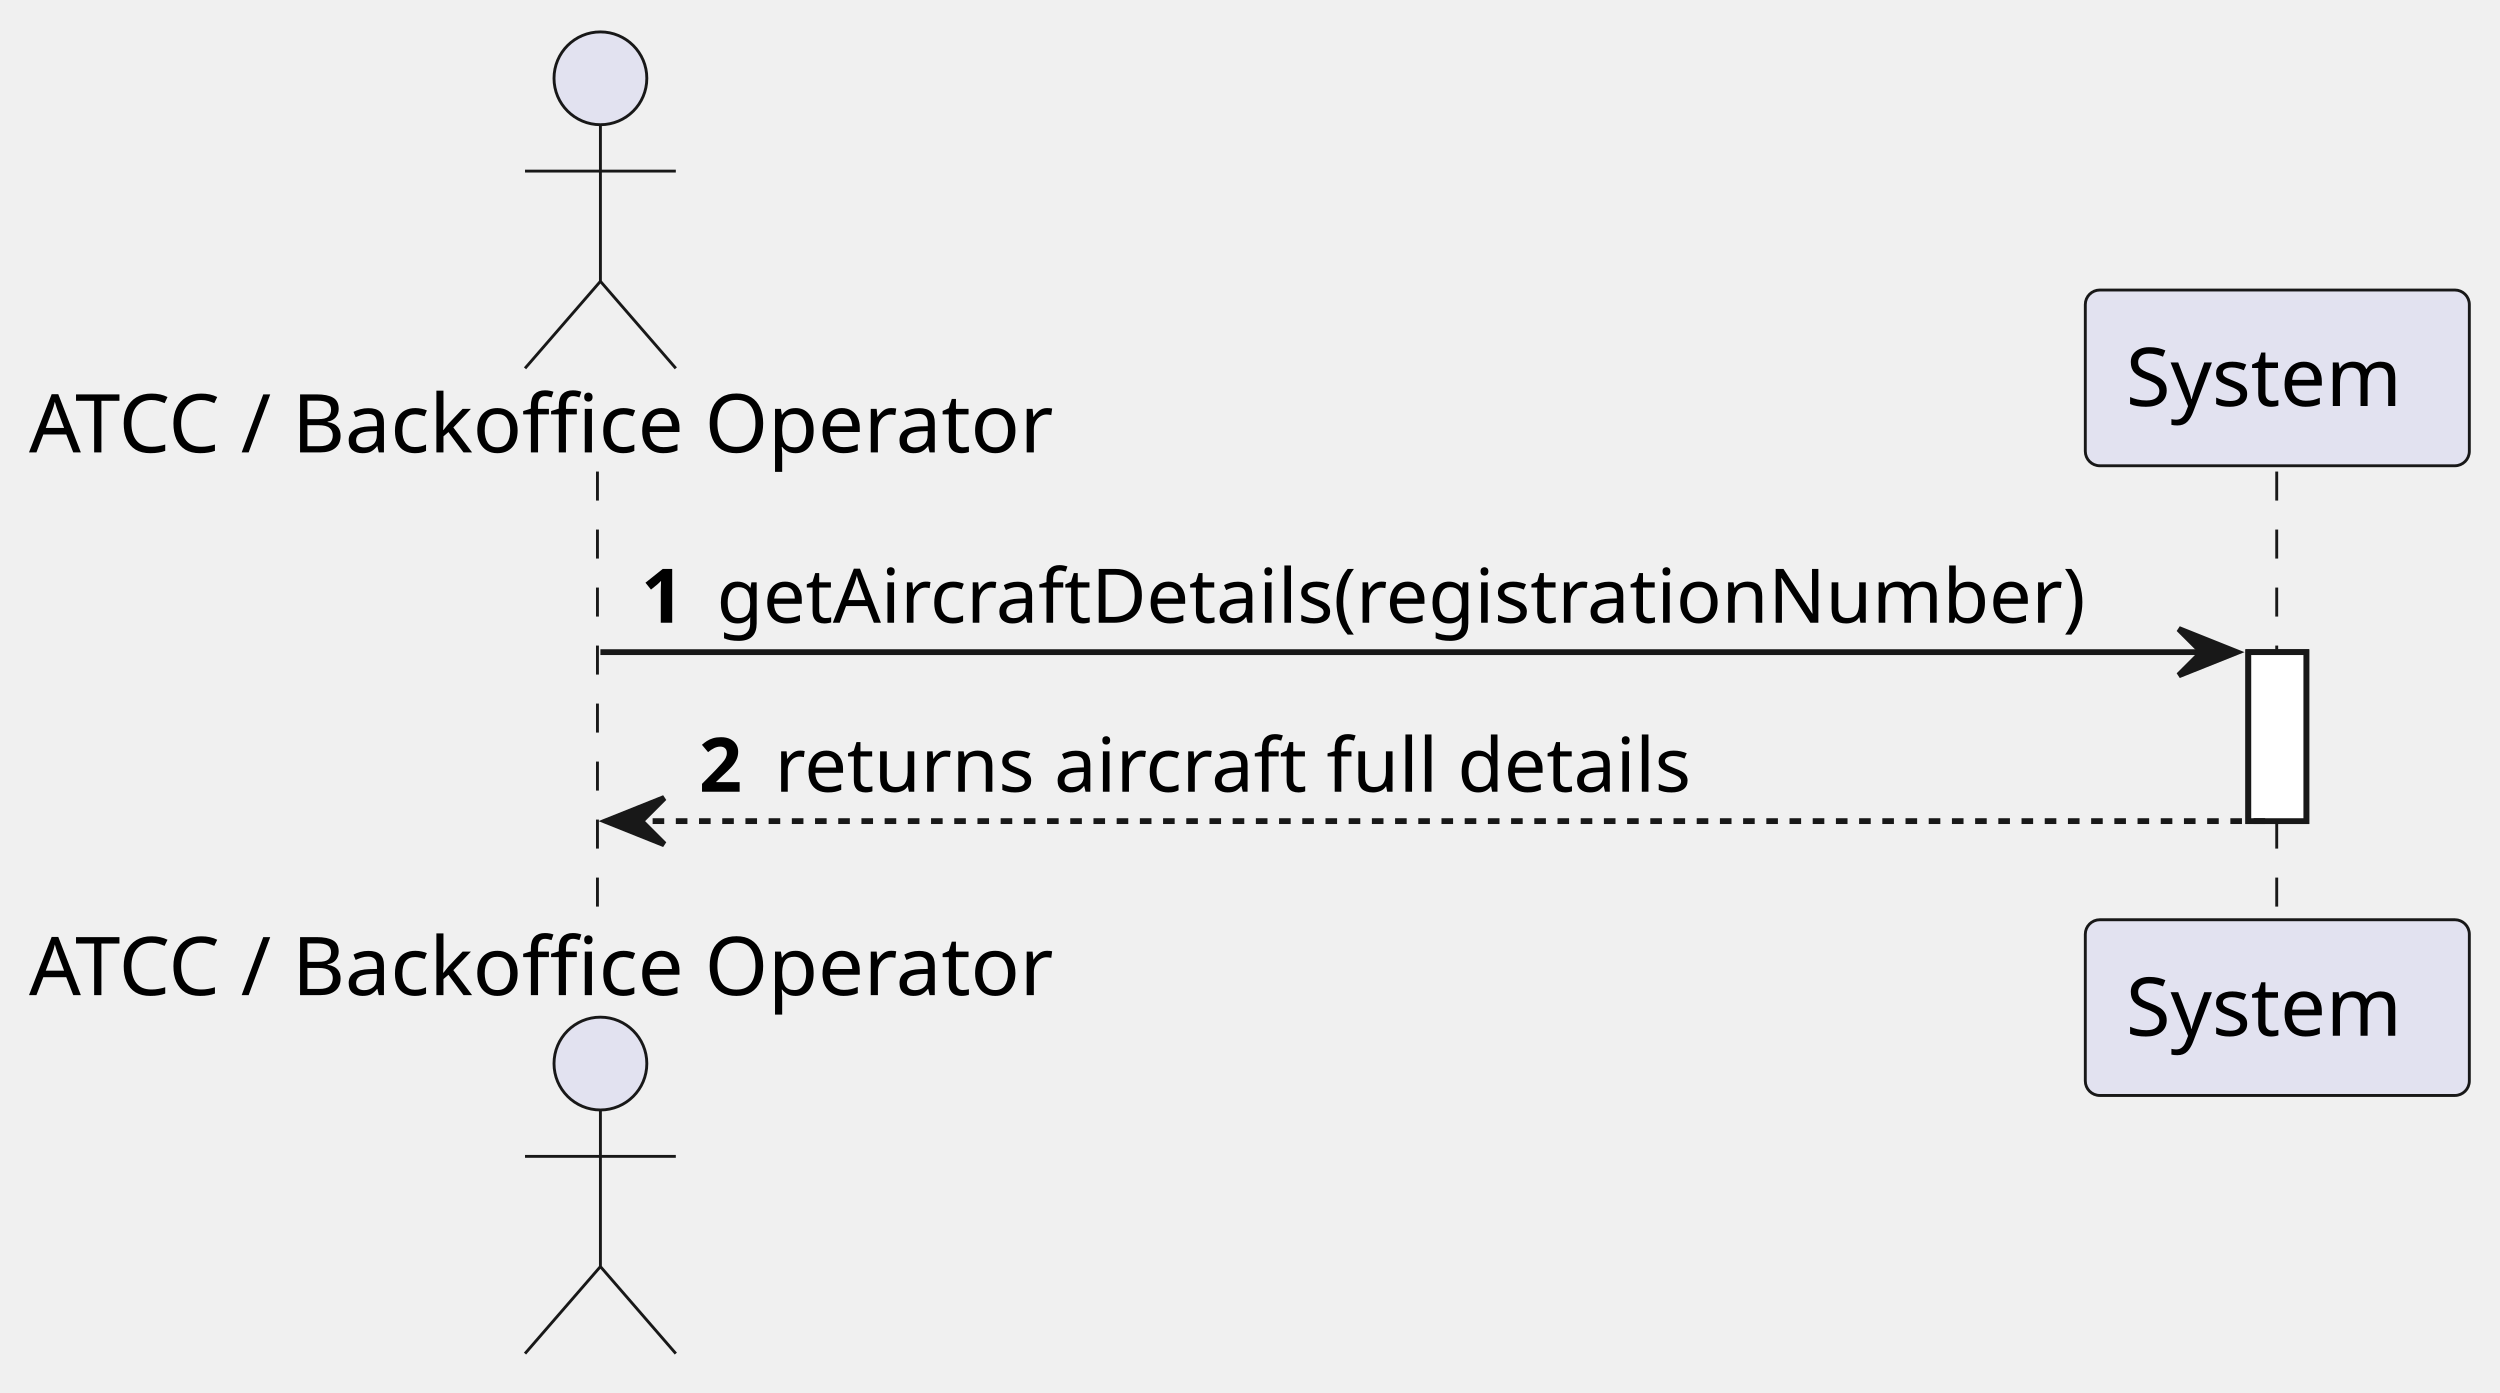
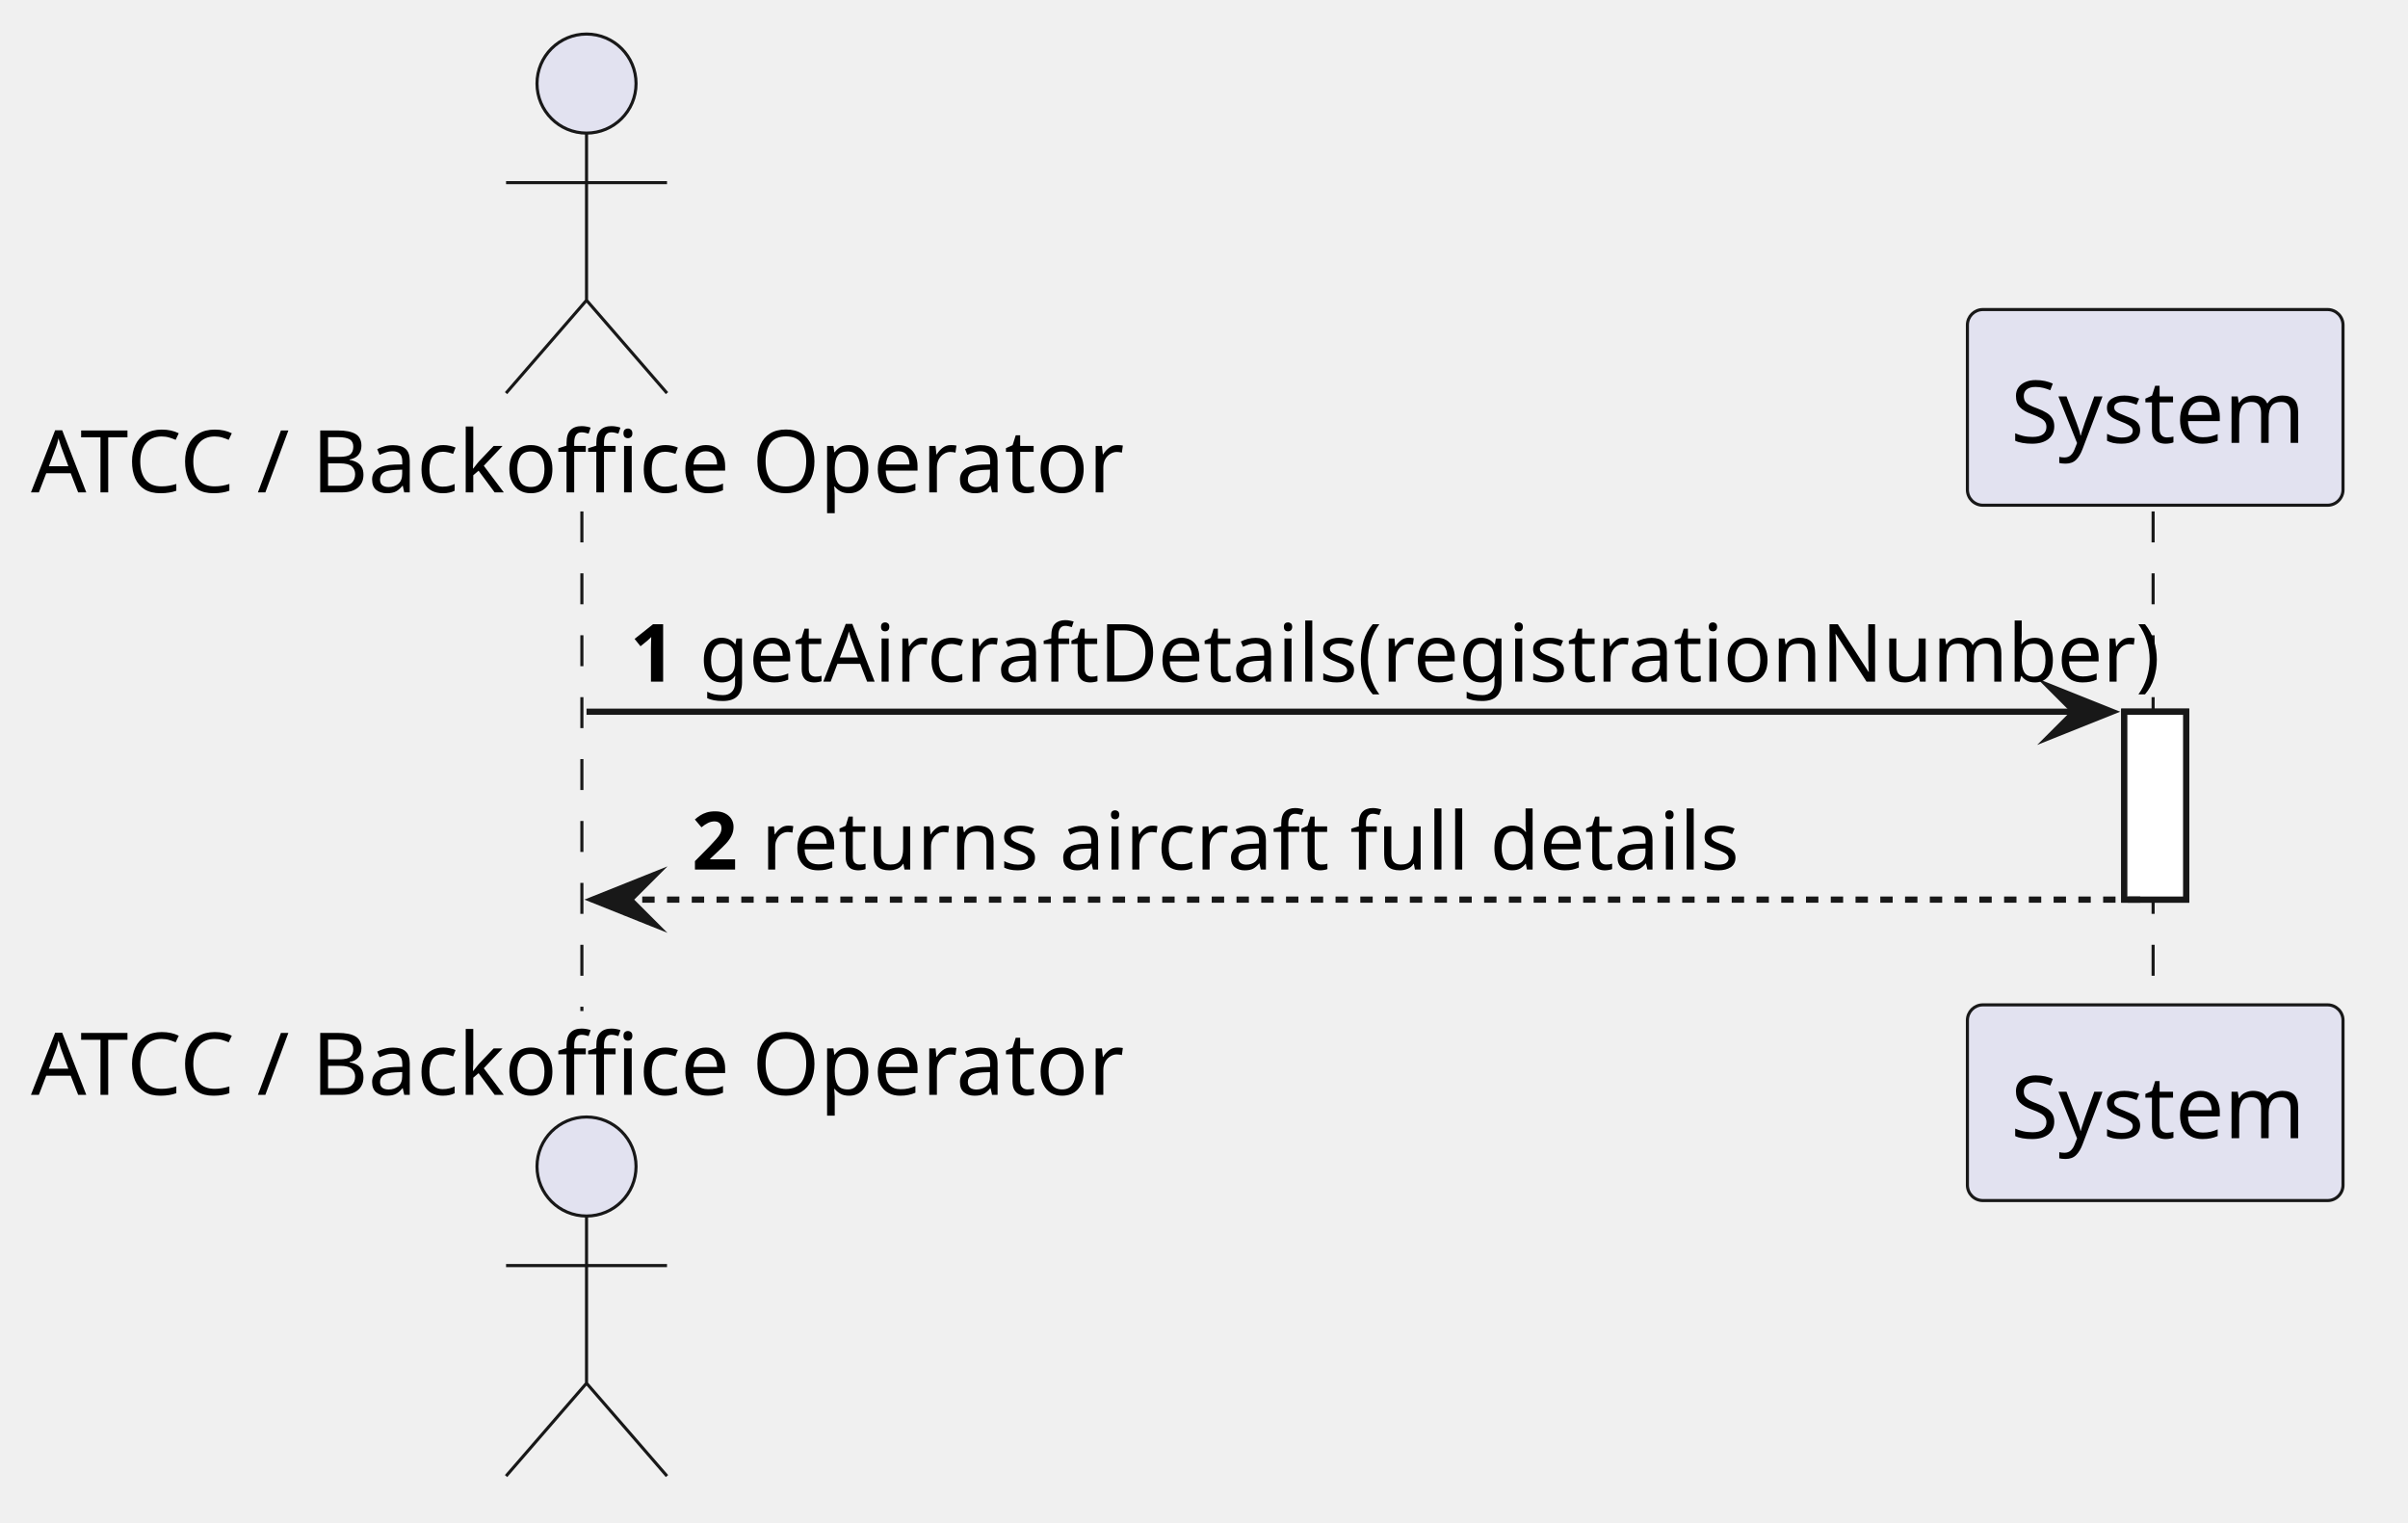
- <svg xmlns="http://www.w3.org/2000/svg" contentStyleType="text/css" data-diagram-type="SEQUENCE" height="240px" preserveAspectRatio="none" style="width:431px;height:240px;background:#FFFFFF;" version="1.1" viewBox="0 0 431 240" width="431px" zoomAndPan="magnify">
+ <svg xmlns="http://www.w3.org/2000/svg" contentStyleType="text/css" data-diagram-type="SEQUENCE" height="246px" preserveAspectRatio="none" style="width:389px;height:246px;background:#FFFFFF;" version="1.1" viewBox="0 0 389 246" width="389px" zoomAndPan="magnify">
  <defs />
  <g>
    <g>
-       <rect fill="#FFFFFF" height="29.133" style="stroke:#181818;stroke-width:1;" width="10" x="387.61" y="112.43" />
+       <rect fill="#FFFFFF" height="30.352" style="stroke:#181818;stroke-width:1;" width="10" x="343.163" y="114.961" />
    </g>
-     <g class="participant-lifeline" data-entity-uid="part1" data-qualified-name="Actor" id="part1-lifeline">
+     <g class="participant-lifeline" data-entity-uid="part1" data-qualified-name="Actor" data-source-line="2" id="part1-lifeline">
      <g>
-         <rect fill="#000000" fill-opacity="0" height="78.266" width="8" x="99.512" y="81.297" />
-         <line style="stroke:#181818;stroke-width:0.5;stroke-dasharray:5,5;" x1="103" x2="103" y1="81.297" y2="159.562" />
+         <rect fill="#000000" fill-opacity="0" height="80.703" width="8" x="90.751" y="82.609" />
+         <line style="stroke:#181818;stroke-width:0.5;stroke-dasharray:5,5;" x1="94" x2="94" y1="82.609" y2="163.312" />
      </g>
    </g>
-     <g class="participant-lifeline" data-entity-uid="part2" data-qualified-name="Sys" id="part2-lifeline">
+     <g class="participant-lifeline" data-entity-uid="part2" data-qualified-name="Sys" data-source-line="3" id="part2-lifeline">
      <g>
-         <rect fill="#000000" fill-opacity="0" height="78.266" width="8" x="388.61" y="81.297" />
-         <line style="stroke:#181818;stroke-width:0.5;stroke-dasharray:5,5;" x1="392.507" x2="392.507" y1="81.297" y2="159.562" />
+         <rect fill="#000000" fill-opacity="0" height="80.703" width="8" x="344.163" y="82.609" />
+         <line style="stroke:#181818;stroke-width:0.5;stroke-dasharray:5,5;" x1="347.825" x2="347.825" y1="82.609" y2="163.312" />
      </g>
    </g>
-     <g class="participant participant-head" data-entity-uid="part1" data-qualified-name="Actor" id="part1-head">
-       <text fill="#000000" font-family="sans-serif" font-size="14" lengthAdjust="spacing" textLength="191.023" x="5" y="77.995">ATCC / Backoffice Operator</text>
-       <ellipse cx="103.512" cy="13.5" fill="#E2E2F0" rx="8" ry="8" style="stroke:#181818;stroke-width:0.5;" />
-       <path d="M103.512,21.5 L103.512,48.5 M90.512,29.5 L116.512,29.5 M103.512,48.5 L90.512,63.5 M103.512,48.5 L116.512,63.5" fill="none" style="stroke:#181818;stroke-width:0.5;" />
+     <g class="participant participant-head" data-entity-uid="part1" data-qualified-name="Actor" data-source-line="2" id="part1-head">
+       <text fill="#000000" font-family="sans-serif" font-size="14" lengthAdjust="spacing" textLength="173.503" x="5" y="79.533">ATCC / Backoffice Operator</text>
+       <ellipse cx="94.751" cy="13.5" fill="#E2E2F0" rx="8" ry="8" style="stroke:#181818;stroke-width:0.5;" />
+       <path d="M94.751,21.5 L94.751,48.5 M81.751,29.5 L107.751,29.5 M94.751,48.5 L81.751,63.5 M94.751,48.5 L107.751,63.5" fill="none" style="stroke:#181818;stroke-width:0.5;" />
    </g>
-     <g class="participant participant-tail" data-entity-uid="part1" data-qualified-name="Actor" id="part1-tail">
-       <text fill="#000000" font-family="sans-serif" font-size="14" lengthAdjust="spacing" textLength="191.023" x="5" y="171.558">ATCC / Backoffice Operator</text>
-       <ellipse cx="103.512" cy="183.359" fill="#E2E2F0" rx="8" ry="8" style="stroke:#181818;stroke-width:0.5;" />
-       <path d="M103.512,191.359 L103.512,218.359 M90.512,199.359 L116.512,199.359 M103.512,218.359 L90.512,233.359 M103.512,218.359 L116.512,233.359" fill="none" style="stroke:#181818;stroke-width:0.5;" />
+     <g class="participant participant-tail" data-entity-uid="part1" data-qualified-name="Actor" data-source-line="2" id="part1-tail">
+       <text fill="#000000" font-family="sans-serif" font-size="14" lengthAdjust="spacing" textLength="173.503" x="5" y="176.846">ATCC / Backoffice Operator</text>
+       <ellipse cx="94.751" cy="188.422" fill="#E2E2F0" rx="8" ry="8" style="stroke:#181818;stroke-width:0.5;" />
+       <path d="M94.751,196.422 L94.751,223.422 M81.751,204.422 L107.751,204.422 M94.751,223.422 L81.751,238.422 M94.751,223.422 L107.751,238.422" fill="none" style="stroke:#181818;stroke-width:0.5;" />
    </g>
-     <g class="participant participant-head" data-entity-uid="part2" data-qualified-name="Sys" id="part2-head">
-       <rect fill="#E2E2F0" height="30.297" rx="2.5" ry="2.5" style="stroke:#181818;stroke-width:0.5;" width="66.206" x="359.507" y="50" />
-       <text fill="#000000" font-family="sans-serif" font-size="14" lengthAdjust="spacing" textLength="52.206" x="366.507" y="69.995">System</text>
+     <g class="participant participant-head" data-entity-uid="part2" data-qualified-name="Sys" data-source-line="3" id="part2-head">
+       <rect fill="#E2E2F0" height="31.609" rx="2.5" ry="2.5" style="stroke:#181818;stroke-width:0.5;" width="60.676" x="317.825" y="50" />
+       <text fill="#000000" font-family="sans-serif" font-size="14" lengthAdjust="spacing" textLength="46.676" x="324.825" y="71.533">System</text>
    </g>
-     <g class="participant participant-tail" data-entity-uid="part2" data-qualified-name="Sys" id="part2-tail">
-       <rect fill="#E2E2F0" height="30.297" rx="2.5" ry="2.5" style="stroke:#181818;stroke-width:0.5;" width="66.206" x="359.507" y="158.562" />
-       <text fill="#000000" font-family="sans-serif" font-size="14" lengthAdjust="spacing" textLength="52.206" x="366.507" y="178.558">System</text>
+     <g class="participant participant-tail" data-entity-uid="part2" data-qualified-name="Sys" data-source-line="3" id="part2-tail">
+       <rect fill="#E2E2F0" height="31.609" rx="2.5" ry="2.5" style="stroke:#181818;stroke-width:0.5;" width="60.676" x="317.825" y="162.312" />
+       <text fill="#000000" font-family="sans-serif" font-size="14" lengthAdjust="spacing" textLength="46.676" x="324.825" y="183.846">System</text>
    </g>
    <g>
-       <rect fill="#FFFFFF" height="29.133" style="stroke:#181818;stroke-width:1;" width="10" x="387.61" y="112.43" />
+       <rect fill="#FFFFFF" height="30.352" style="stroke:#181818;stroke-width:1;" width="10" x="343.163" y="114.961" />
    </g>
-     <g class="message" data-entity-1="part1" data-entity-2="part2" id="msg1">
-       <polygon fill="#181818" points="375.61,108.43,385.61,112.43,375.61,116.43,379.61,112.43" style="stroke:#181818;stroke-width:1;" />
-       <line style="stroke:#181818;stroke-width:1;" x1="103.512" x2="381.61" y1="112.43" y2="112.43" />
-       <text fill="#000000" font-family="sans-serif" font-size="13" font-weight="bold" lengthAdjust="spacing" textLength="9.045" x="110.512" y="107.364">1</text>
-       <text fill="#000000" font-family="sans-serif" font-size="13" lengthAdjust="spacing" textLength="252.053" x="123.557" y="107.364">getAircraftDetails(registrationNumber)</text>
+     <g class="message" data-entity-1="part1" data-entity-2="part2" data-source-line="4" id="msg1">
+       <polygon fill="#181818" points="331.163,110.961,341.163,114.961,331.163,118.961,335.163,114.961" style="stroke:#181818;stroke-width:1;stroke-linejoin:miter;stroke-miterlimit:10;" />
+       <line style="stroke:#181818;stroke-width:1;" x1="94.751" x2="337.163" y1="114.961" y2="114.961" />
+       <text fill="#000000" font-family="sans-serif" font-size="13" font-weight="700" lengthAdjust="spacing" textLength="7.23" x="101.751" y="110.105">1</text>
+       <text fill="#000000" font-family="sans-serif" font-size="13" lengthAdjust="spacing" textLength="218.182" x="112.981" y="110.105">getAircraftDetails(registrationNumber)</text>
    </g>
-     <g class="message" data-entity-1="part2" data-entity-2="part1" id="msg2">
-       <polygon fill="#181818" points="114.512,137.562,104.512,141.562,114.512,145.562,110.512,141.562" style="stroke:#181818;stroke-width:1;" />
-       <line style="stroke:#181818;stroke-width:1;stroke-dasharray:2,2;" x1="108.512" x2="391.61" y1="141.562" y2="141.562" />
-       <text fill="#000000" font-family="sans-serif" font-size="13" font-weight="bold" lengthAdjust="spacing" textLength="9.045" x="120.512" y="136.497">2</text>
-       <text fill="#000000" font-family="sans-serif" font-size="13" lengthAdjust="spacing" textLength="169.838" x="133.557" y="136.497">returns aircraft full details</text>
+     <g class="message" data-entity-1="part2" data-entity-2="part1" data-source-line="6" id="msg2">
+       <polygon fill="#181818" points="105.751,141.312,95.751,145.312,105.751,149.312,101.751,145.312" style="stroke:#181818;stroke-width:1;stroke-linejoin:miter;stroke-miterlimit:10;" />
+       <line style="stroke:#181818;stroke-width:1;stroke-dasharray:2,2;" x1="99.751" x2="347.163" y1="145.312" y2="145.312" />
+       <text fill="#000000" font-family="sans-serif" font-size="13" font-weight="700" lengthAdjust="spacing" textLength="7.23" x="111.751" y="140.456">2</text>
+       <text fill="#000000" font-family="sans-serif" font-size="13" lengthAdjust="spacing" textLength="145.222" x="122.981" y="140.456">returns aircraft full details</text>
    </g>
  </g>
</svg>
